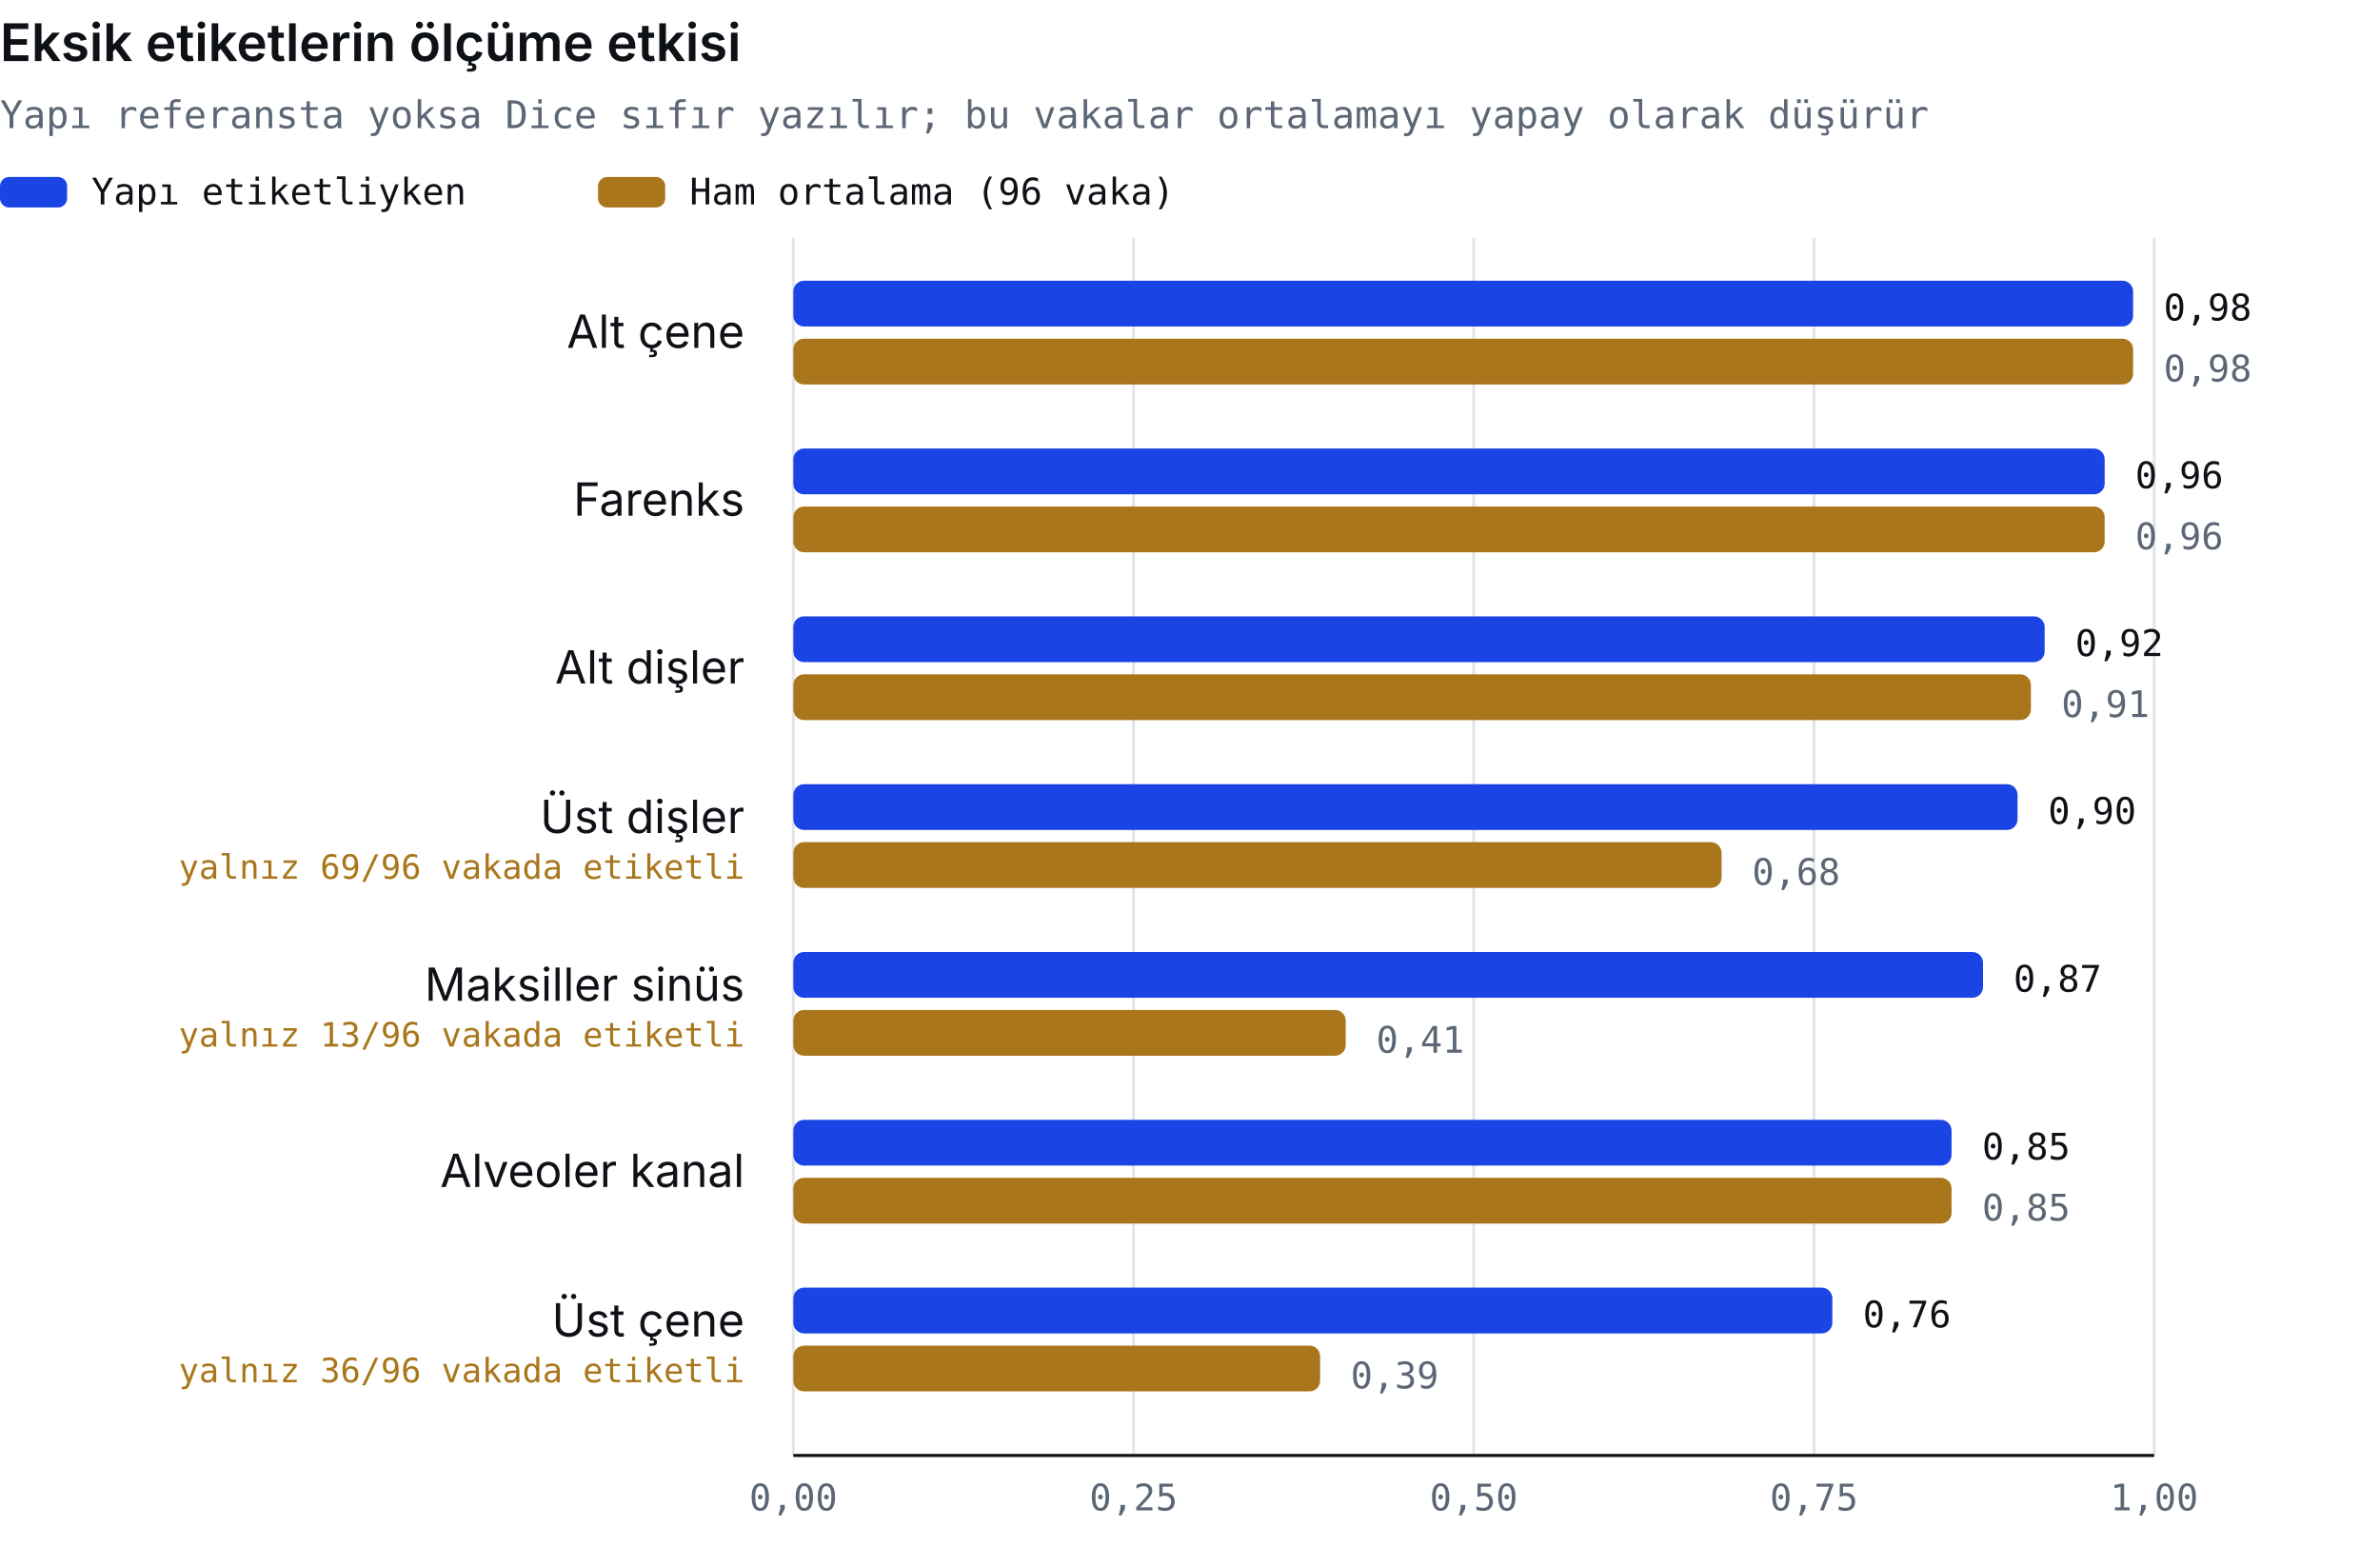
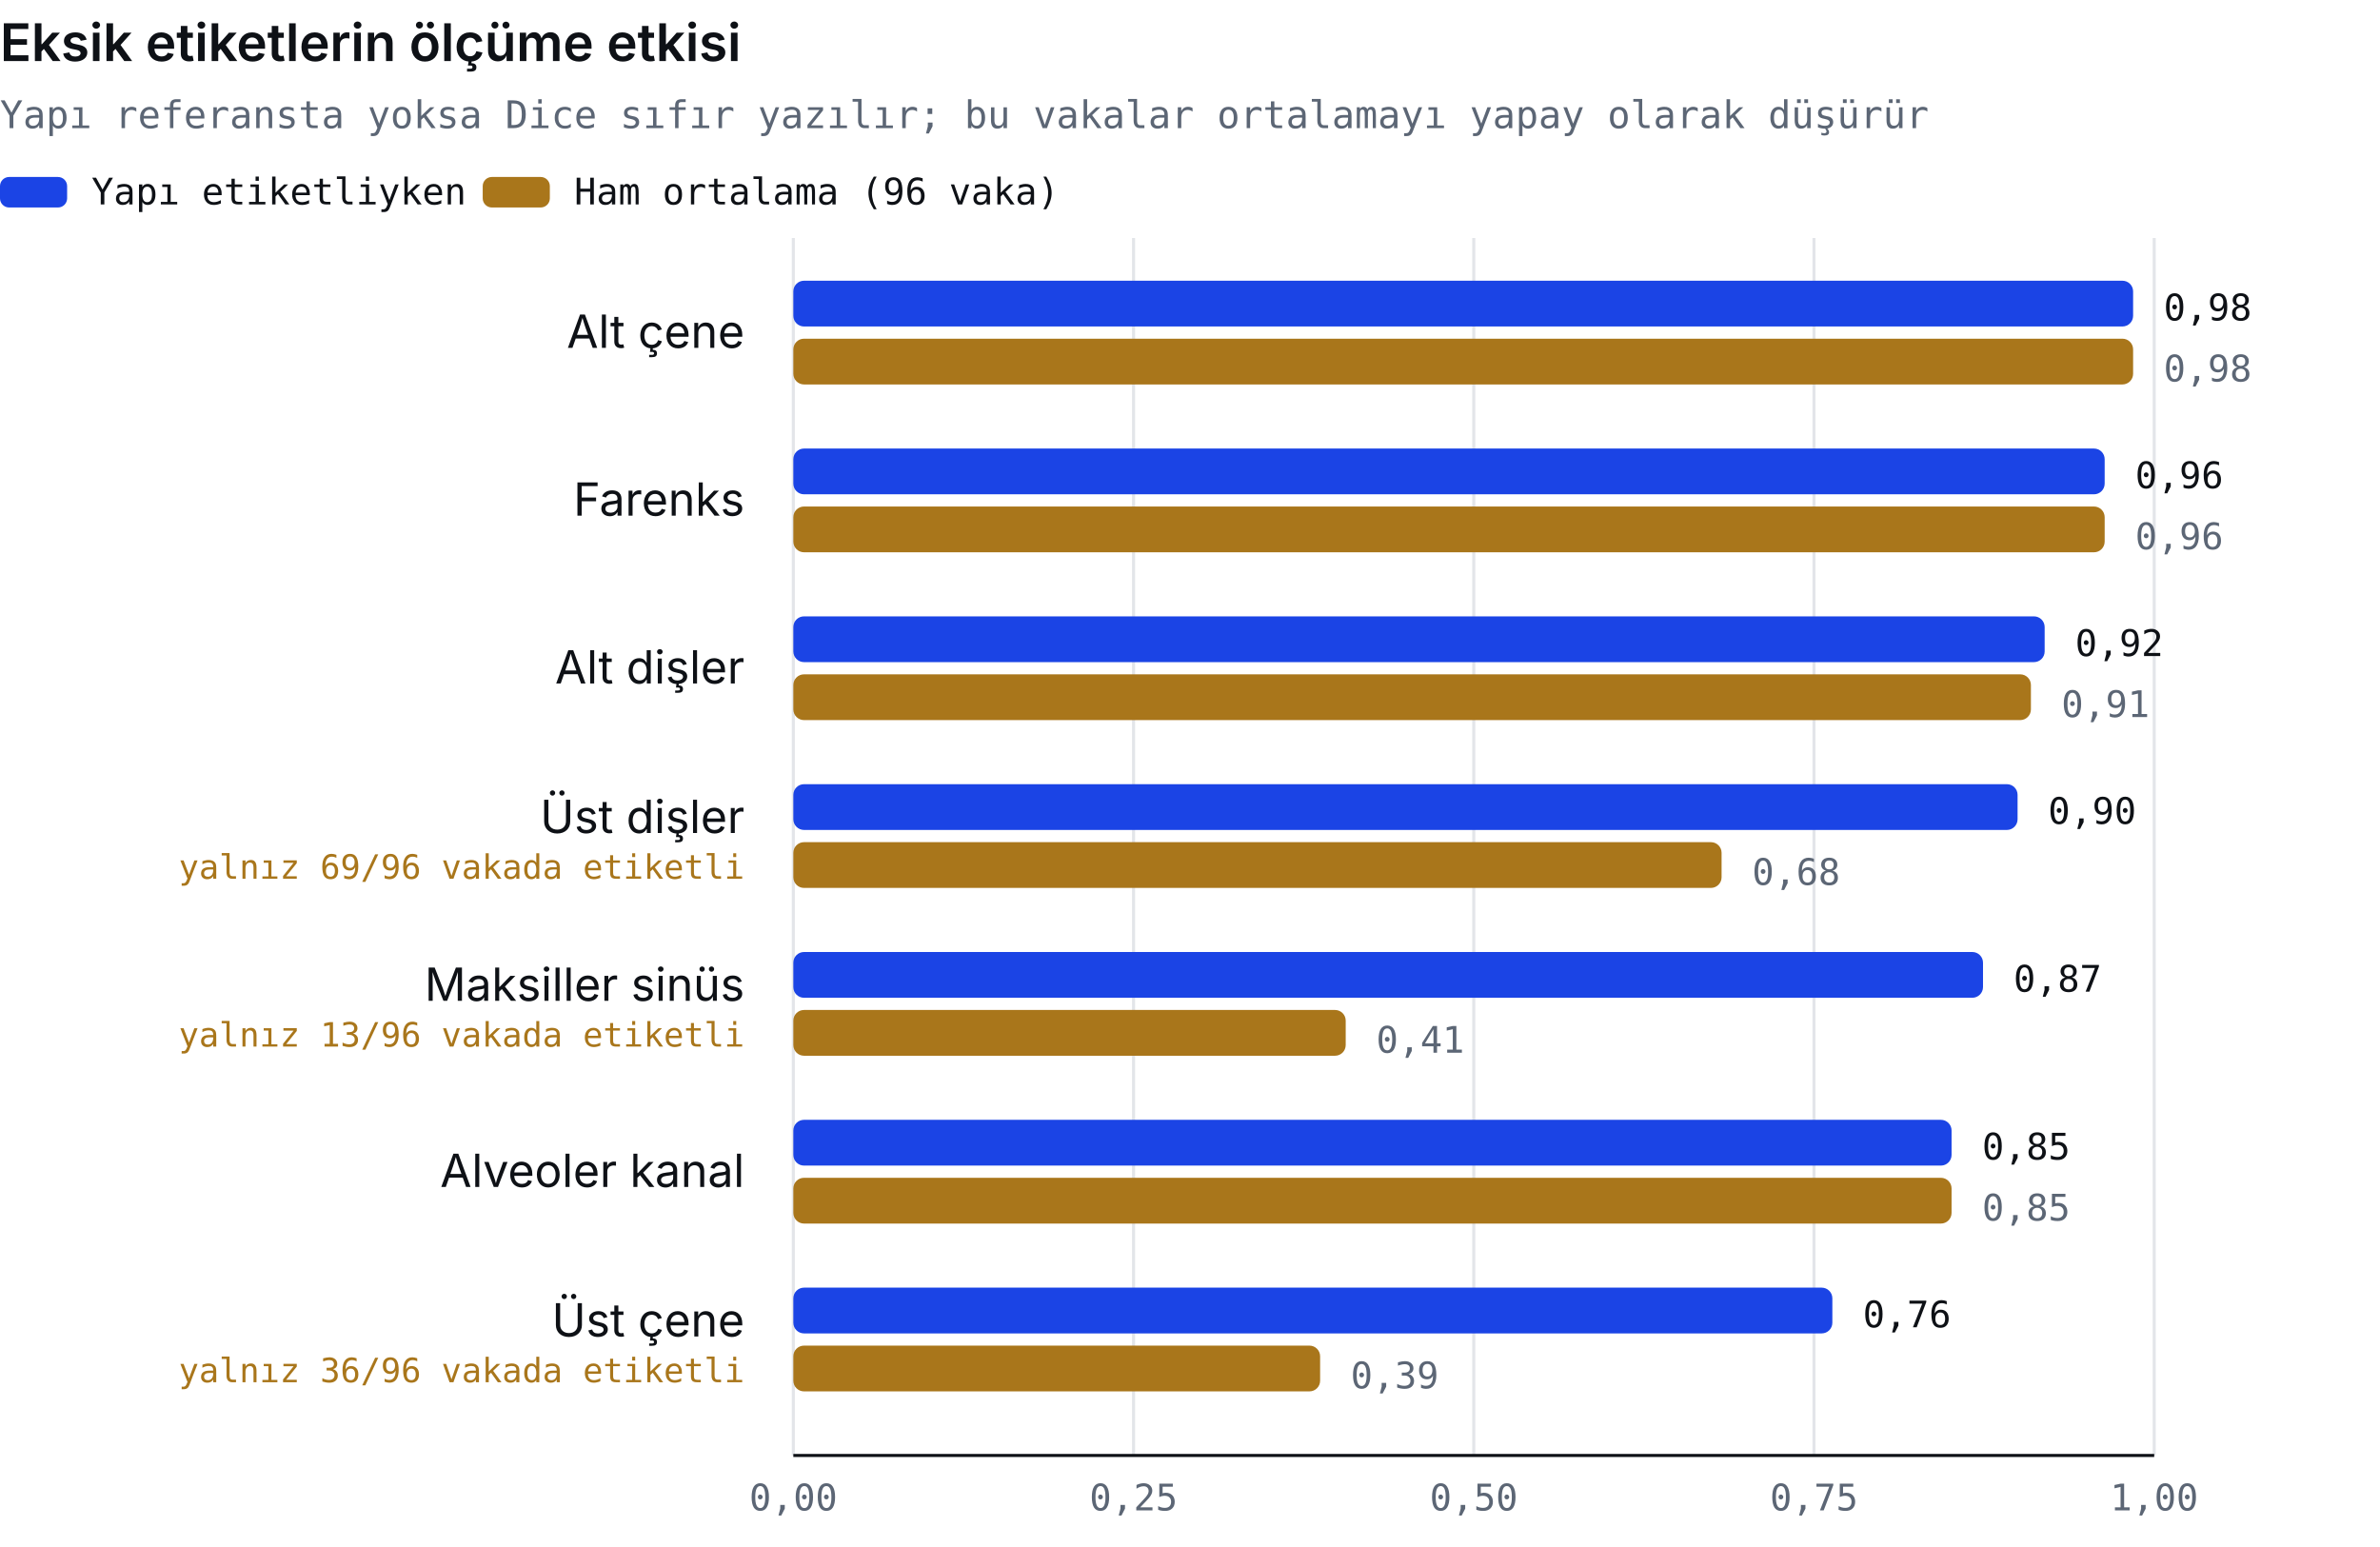
- <svg xmlns="http://www.w3.org/2000/svg" viewBox="0 0 780 507" width="780" height="507" role="img" aria-label="Tam etiketli ve kısmi etiketli doğrulama alt kümelerinde sınıf bazında Dice karşılaştırması">
+ <svg xmlns="http://www.w3.org/2000/svg" viewBox="0 0 780 507" width="780" height="507" role="img" direction="ltr" aria-label="Tam etiketli ve kısmi etiketli doğrulama alt kümelerinde sınıf bazında Dice karşılaştırması">
  <text x="0" y="20" font-family="'Inter Tight','Inter',system-ui,sans-serif" font-size="17" font-weight="600" fill="#0E1116">Eksik etiketlerin ölçüme etkisi</text>
  <text x="0" y="42" font-family="'JetBrains Mono',ui-monospace,monospace" font-size="12.5" fill="#5C6675">Yapı referansta yoksa Dice sıfır yazılır; bu vakalar ortalamayı yapay olarak düşürür</text>
  <g font-family="'JetBrains Mono',ui-monospace,monospace" font-size="12">
    <rect x="0" y="58" width="22" height="10" rx="3" fill="#1B44E5" />
    <text x="30" y="67" fill="#0E1116">Yapı etiketliyken</text>
-     <rect x="196" y="58" width="22" height="10" rx="3" fill="#A9761B" />
-     <text x="226" y="67" fill="#0E1116">Ham ortalama (96 vaka)</text>
+     <rect x="158.2" y="58" width="22" height="10" rx="3" fill="#A9761B" />
+     <text x="188.2" y="67" fill="#0E1116">Ham ortalama (96 vaka)</text>
  </g>
  <line x1="260" y1="78" x2="260" y2="477" stroke="#E3E5E9" stroke-width="1" />
  <text x="260" y="495" text-anchor="middle" font-family="'JetBrains Mono',ui-monospace,monospace" font-size="12" fill="#5C6675">0,00</text>
  <line x1="371.5" y1="78" x2="371.5" y2="477" stroke="#E3E5E9" stroke-width="1" />
  <text x="371.5" y="495" text-anchor="middle" font-family="'JetBrains Mono',ui-monospace,monospace" font-size="12" fill="#5C6675">0,25</text>
  <line x1="483" y1="78" x2="483" y2="477" stroke="#E3E5E9" stroke-width="1" />
  <text x="483" y="495" text-anchor="middle" font-family="'JetBrains Mono',ui-monospace,monospace" font-size="12" fill="#5C6675">0,50</text>
  <line x1="594.5" y1="78" x2="594.5" y2="477" stroke="#E3E5E9" stroke-width="1" />
  <text x="594.5" y="495" text-anchor="middle" font-family="'JetBrains Mono',ui-monospace,monospace" font-size="12" fill="#5C6675">0,75</text>
  <line x1="706" y1="78" x2="706" y2="477" stroke="#E3E5E9" stroke-width="1" />
  <text x="706" y="495" text-anchor="middle" font-family="'JetBrains Mono',ui-monospace,monospace" font-size="12" fill="#5C6675">1,00</text>
  <text x="244" y="114" text-anchor="end" font-family="'Inter Tight','Inter',system-ui,sans-serif" font-size="15" fill="#0E1116">Alt çene</text>
  <rect x="260" y="92" width="439.087" height="15" rx="3.5" fill="#1B44E5" />
  <text x="709.087" y="105" font-family="'JetBrains Mono',ui-monospace,monospace" font-size="12" fill="#0E1116">0,98</text>
  <rect x="260" y="111" width="439.087" height="15" rx="3.5" fill="#A9761B" />
  <text x="709.087" y="125" font-family="'JetBrains Mono',ui-monospace,monospace" font-size="12" fill="#5C6675">0,98</text>
  <text x="244" y="169" text-anchor="end" font-family="'Inter Tight','Inter',system-ui,sans-serif" font-size="15" fill="#0E1116">Farenks</text>
  <rect x="260" y="147" width="429.766" height="15" rx="3.5" fill="#1B44E5" />
  <text x="699.766" y="160" font-family="'JetBrains Mono',ui-monospace,monospace" font-size="12" fill="#0E1116">0,96</text>
  <rect x="260" y="166" width="429.766" height="15" rx="3.5" fill="#A9761B" />
  <text x="699.766" y="180" font-family="'JetBrains Mono',ui-monospace,monospace" font-size="12" fill="#5C6675">0,96</text>
  <text x="244" y="224" text-anchor="end" font-family="'Inter Tight','Inter',system-ui,sans-serif" font-size="15" fill="#0E1116">Alt dişler</text>
  <rect x="260" y="202" width="410.097" height="15" rx="3.5" fill="#1B44E5" />
  <text x="680.097" y="215" font-family="'JetBrains Mono',ui-monospace,monospace" font-size="12" fill="#0E1116">0,92</text>
  <rect x="260" y="221" width="405.592" height="15" rx="3.5" fill="#A9761B" />
  <text x="675.592" y="235" font-family="'JetBrains Mono',ui-monospace,monospace" font-size="12" fill="#5C6675">0,91</text>
  <text x="244" y="273" text-anchor="end" font-family="'Inter Tight','Inter',system-ui,sans-serif" font-size="15" fill="#0E1116">Üst dişler</text>
  <rect x="260" y="257" width="401.222" height="15" rx="3.5" fill="#1B44E5" />
  <text x="671.222" y="270" font-family="'JetBrains Mono',ui-monospace,monospace" font-size="12" fill="#0E1116">0,90</text>
  <rect x="260" y="276" width="304.217" height="15" rx="3.5" fill="#A9761B" />
  <text x="574.217" y="290" font-family="'JetBrains Mono',ui-monospace,monospace" font-size="12" fill="#5C6675">0,68</text>
  <text x="244" y="288" text-anchor="end" font-family="'JetBrains Mono',ui-monospace,monospace" font-size="11" fill="#A9761B">yalnız 69/96 vakada etiketli</text>
  <text x="244" y="328" text-anchor="end" font-family="'Inter Tight','Inter',system-ui,sans-serif" font-size="15" fill="#0E1116">Maksiller sinüs</text>
  <rect x="260" y="312" width="389.893" height="15" rx="3.5" fill="#1B44E5" />
  <text x="659.893" y="325" font-family="'JetBrains Mono',ui-monospace,monospace" font-size="12" fill="#0E1116">0,87</text>
  <rect x="260" y="331" width="181.031" height="15" rx="3.5" fill="#A9761B" />
  <text x="451.031" y="345" font-family="'JetBrains Mono',ui-monospace,monospace" font-size="12" fill="#5C6675">0,41</text>
  <text x="244" y="343" text-anchor="end" font-family="'JetBrains Mono',ui-monospace,monospace" font-size="11" fill="#A9761B">yalnız 13/96 vakada etiketli</text>
  <text x="244" y="389" text-anchor="end" font-family="'Inter Tight','Inter',system-ui,sans-serif" font-size="15" fill="#0E1116">Alveoler kanal</text>
  <rect x="260" y="367" width="379.591" height="15" rx="3.5" fill="#1B44E5" />
  <text x="649.591" y="380" font-family="'JetBrains Mono',ui-monospace,monospace" font-size="12" fill="#0E1116">0,85</text>
  <rect x="260" y="386" width="379.591" height="15" rx="3.5" fill="#A9761B" />
  <text x="649.591" y="400" font-family="'JetBrains Mono',ui-monospace,monospace" font-size="12" fill="#5C6675">0,85</text>
  <text x="244" y="438" text-anchor="end" font-family="'Inter Tight','Inter',system-ui,sans-serif" font-size="15" fill="#0E1116">Üst çene</text>
  <rect x="260" y="422" width="340.521" height="15" rx="3.5" fill="#1B44E5" />
  <text x="610.521" y="435" font-family="'JetBrains Mono',ui-monospace,monospace" font-size="12" fill="#0E1116">0,76</text>
  <rect x="260" y="441" width="172.647" height="15" rx="3.5" fill="#A9761B" />
  <text x="442.647" y="455" font-family="'JetBrains Mono',ui-monospace,monospace" font-size="12" fill="#5C6675">0,39</text>
  <text x="244" y="453" text-anchor="end" font-family="'JetBrains Mono',ui-monospace,monospace" font-size="11" fill="#A9761B">yalnız 36/96 vakada etiketli</text>
  <line x1="260" y1="477" x2="706" y2="477" stroke="#0E1116" stroke-width="1" />
</svg>
